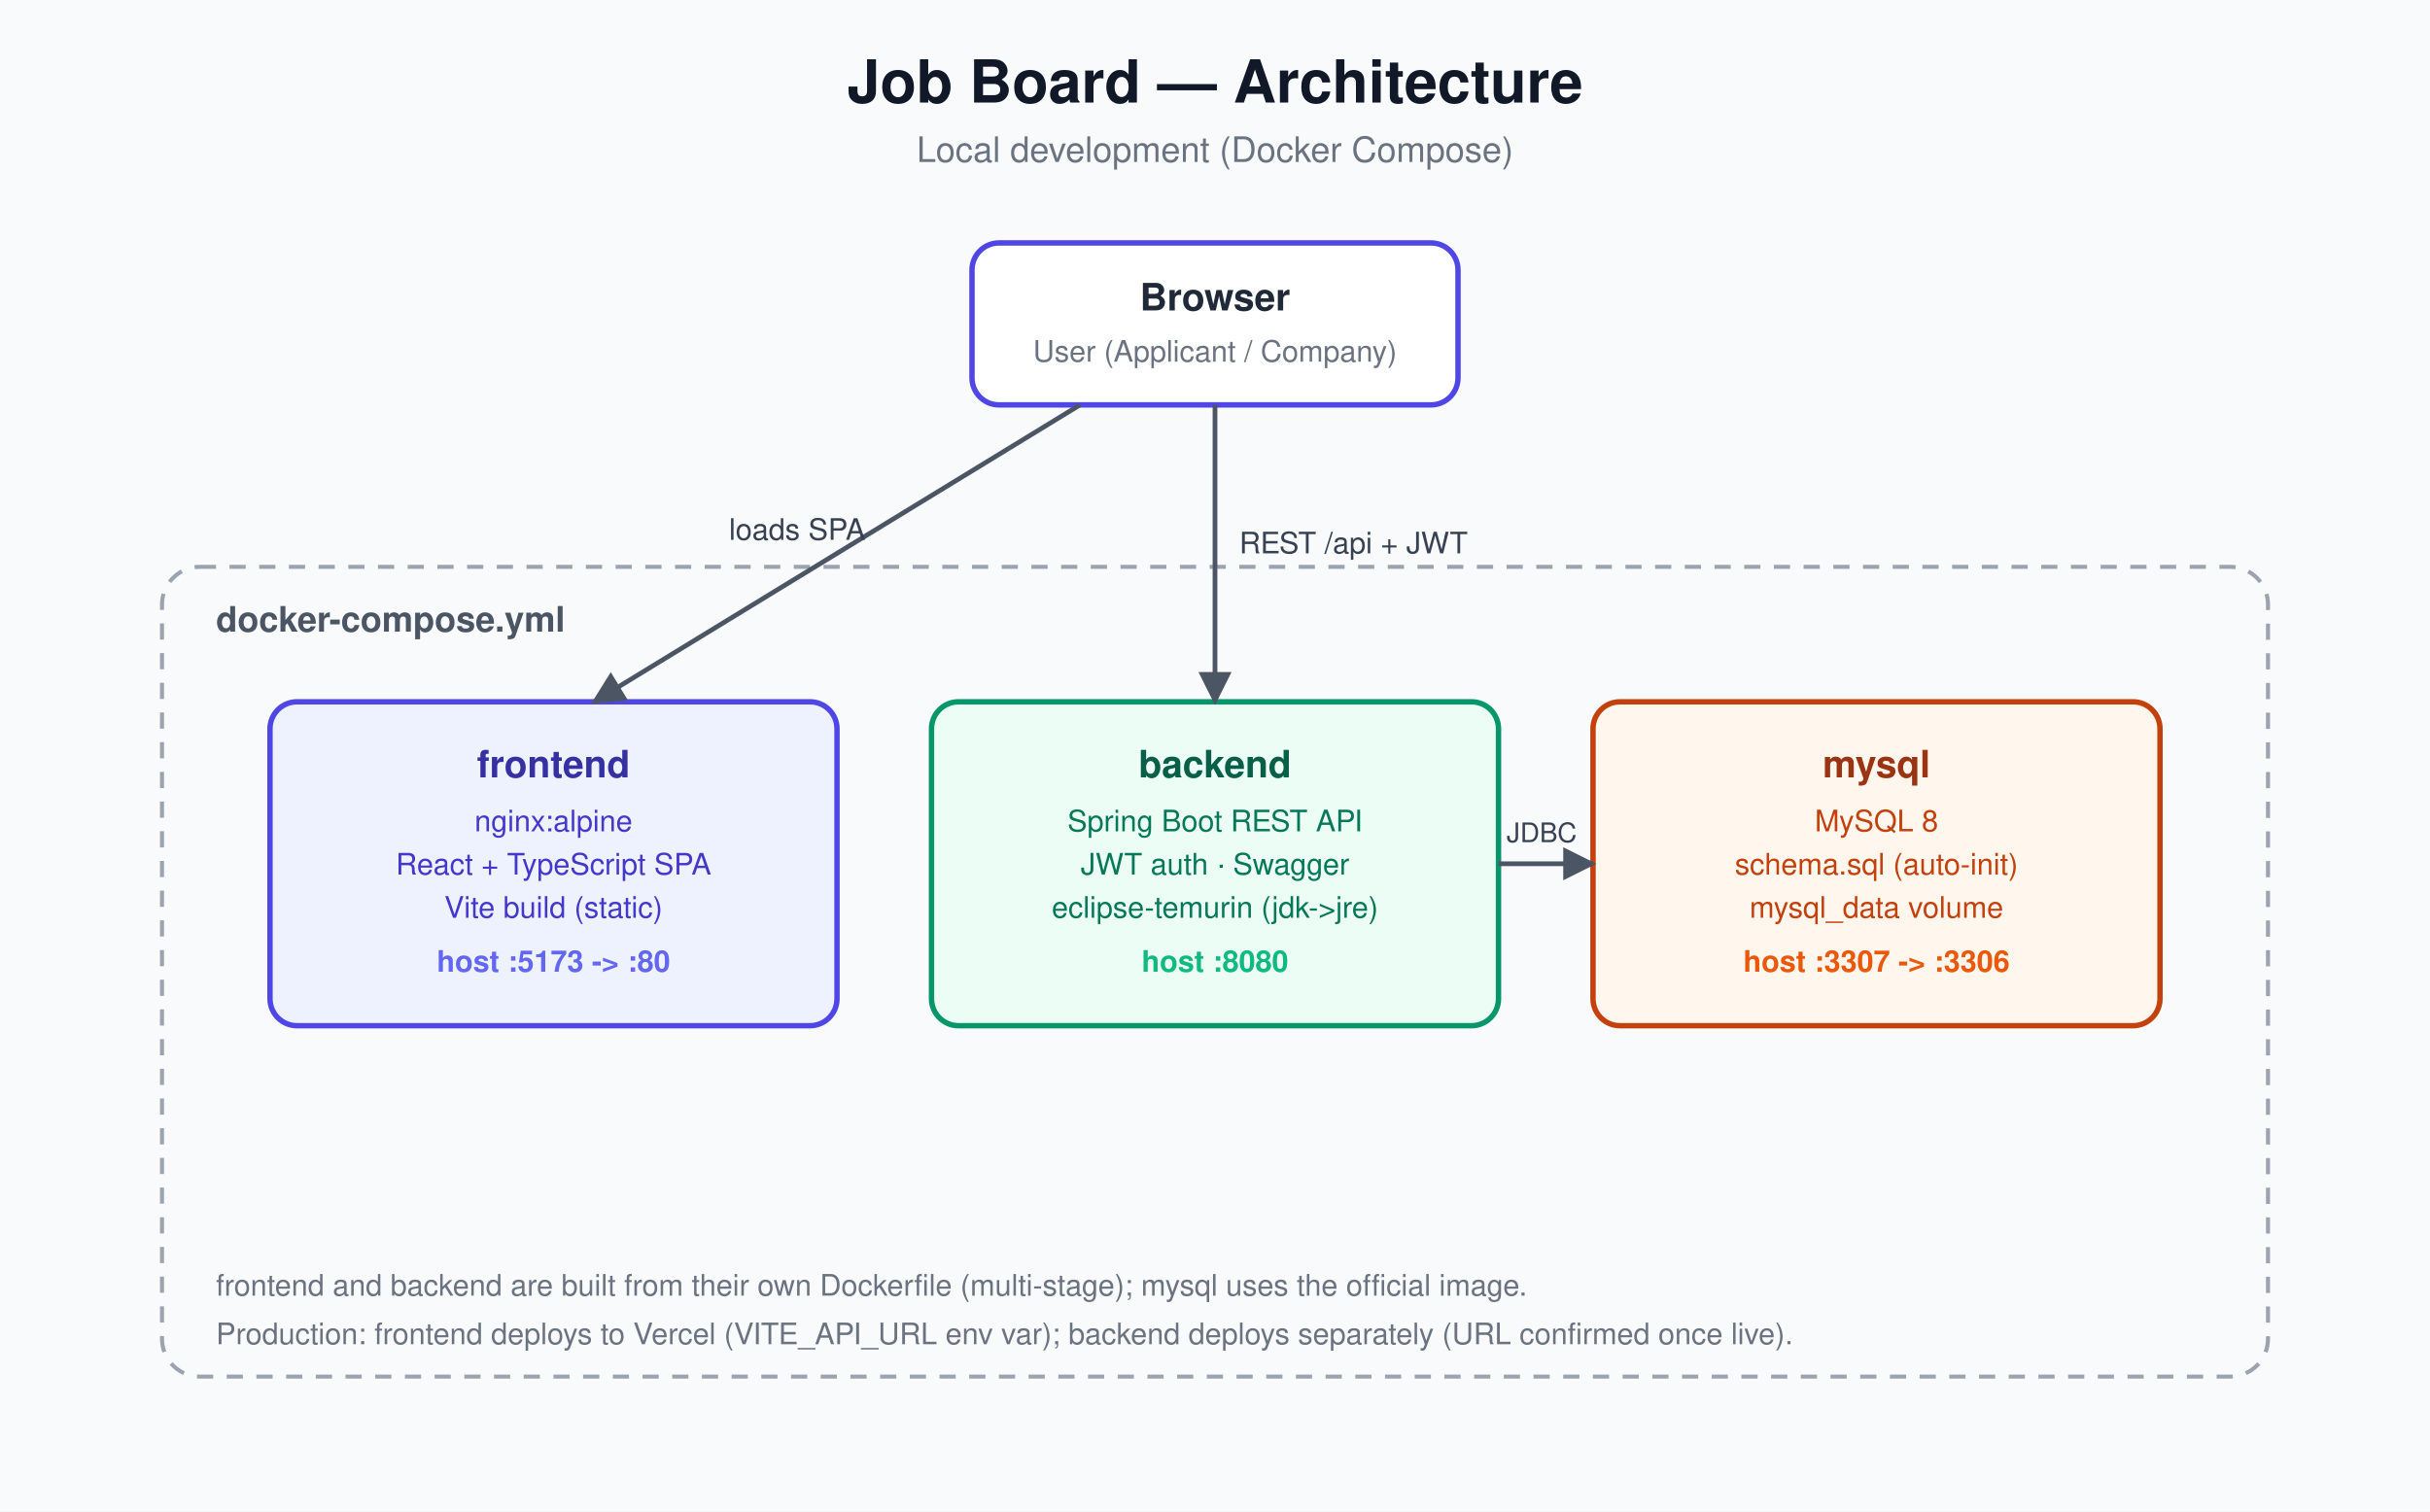
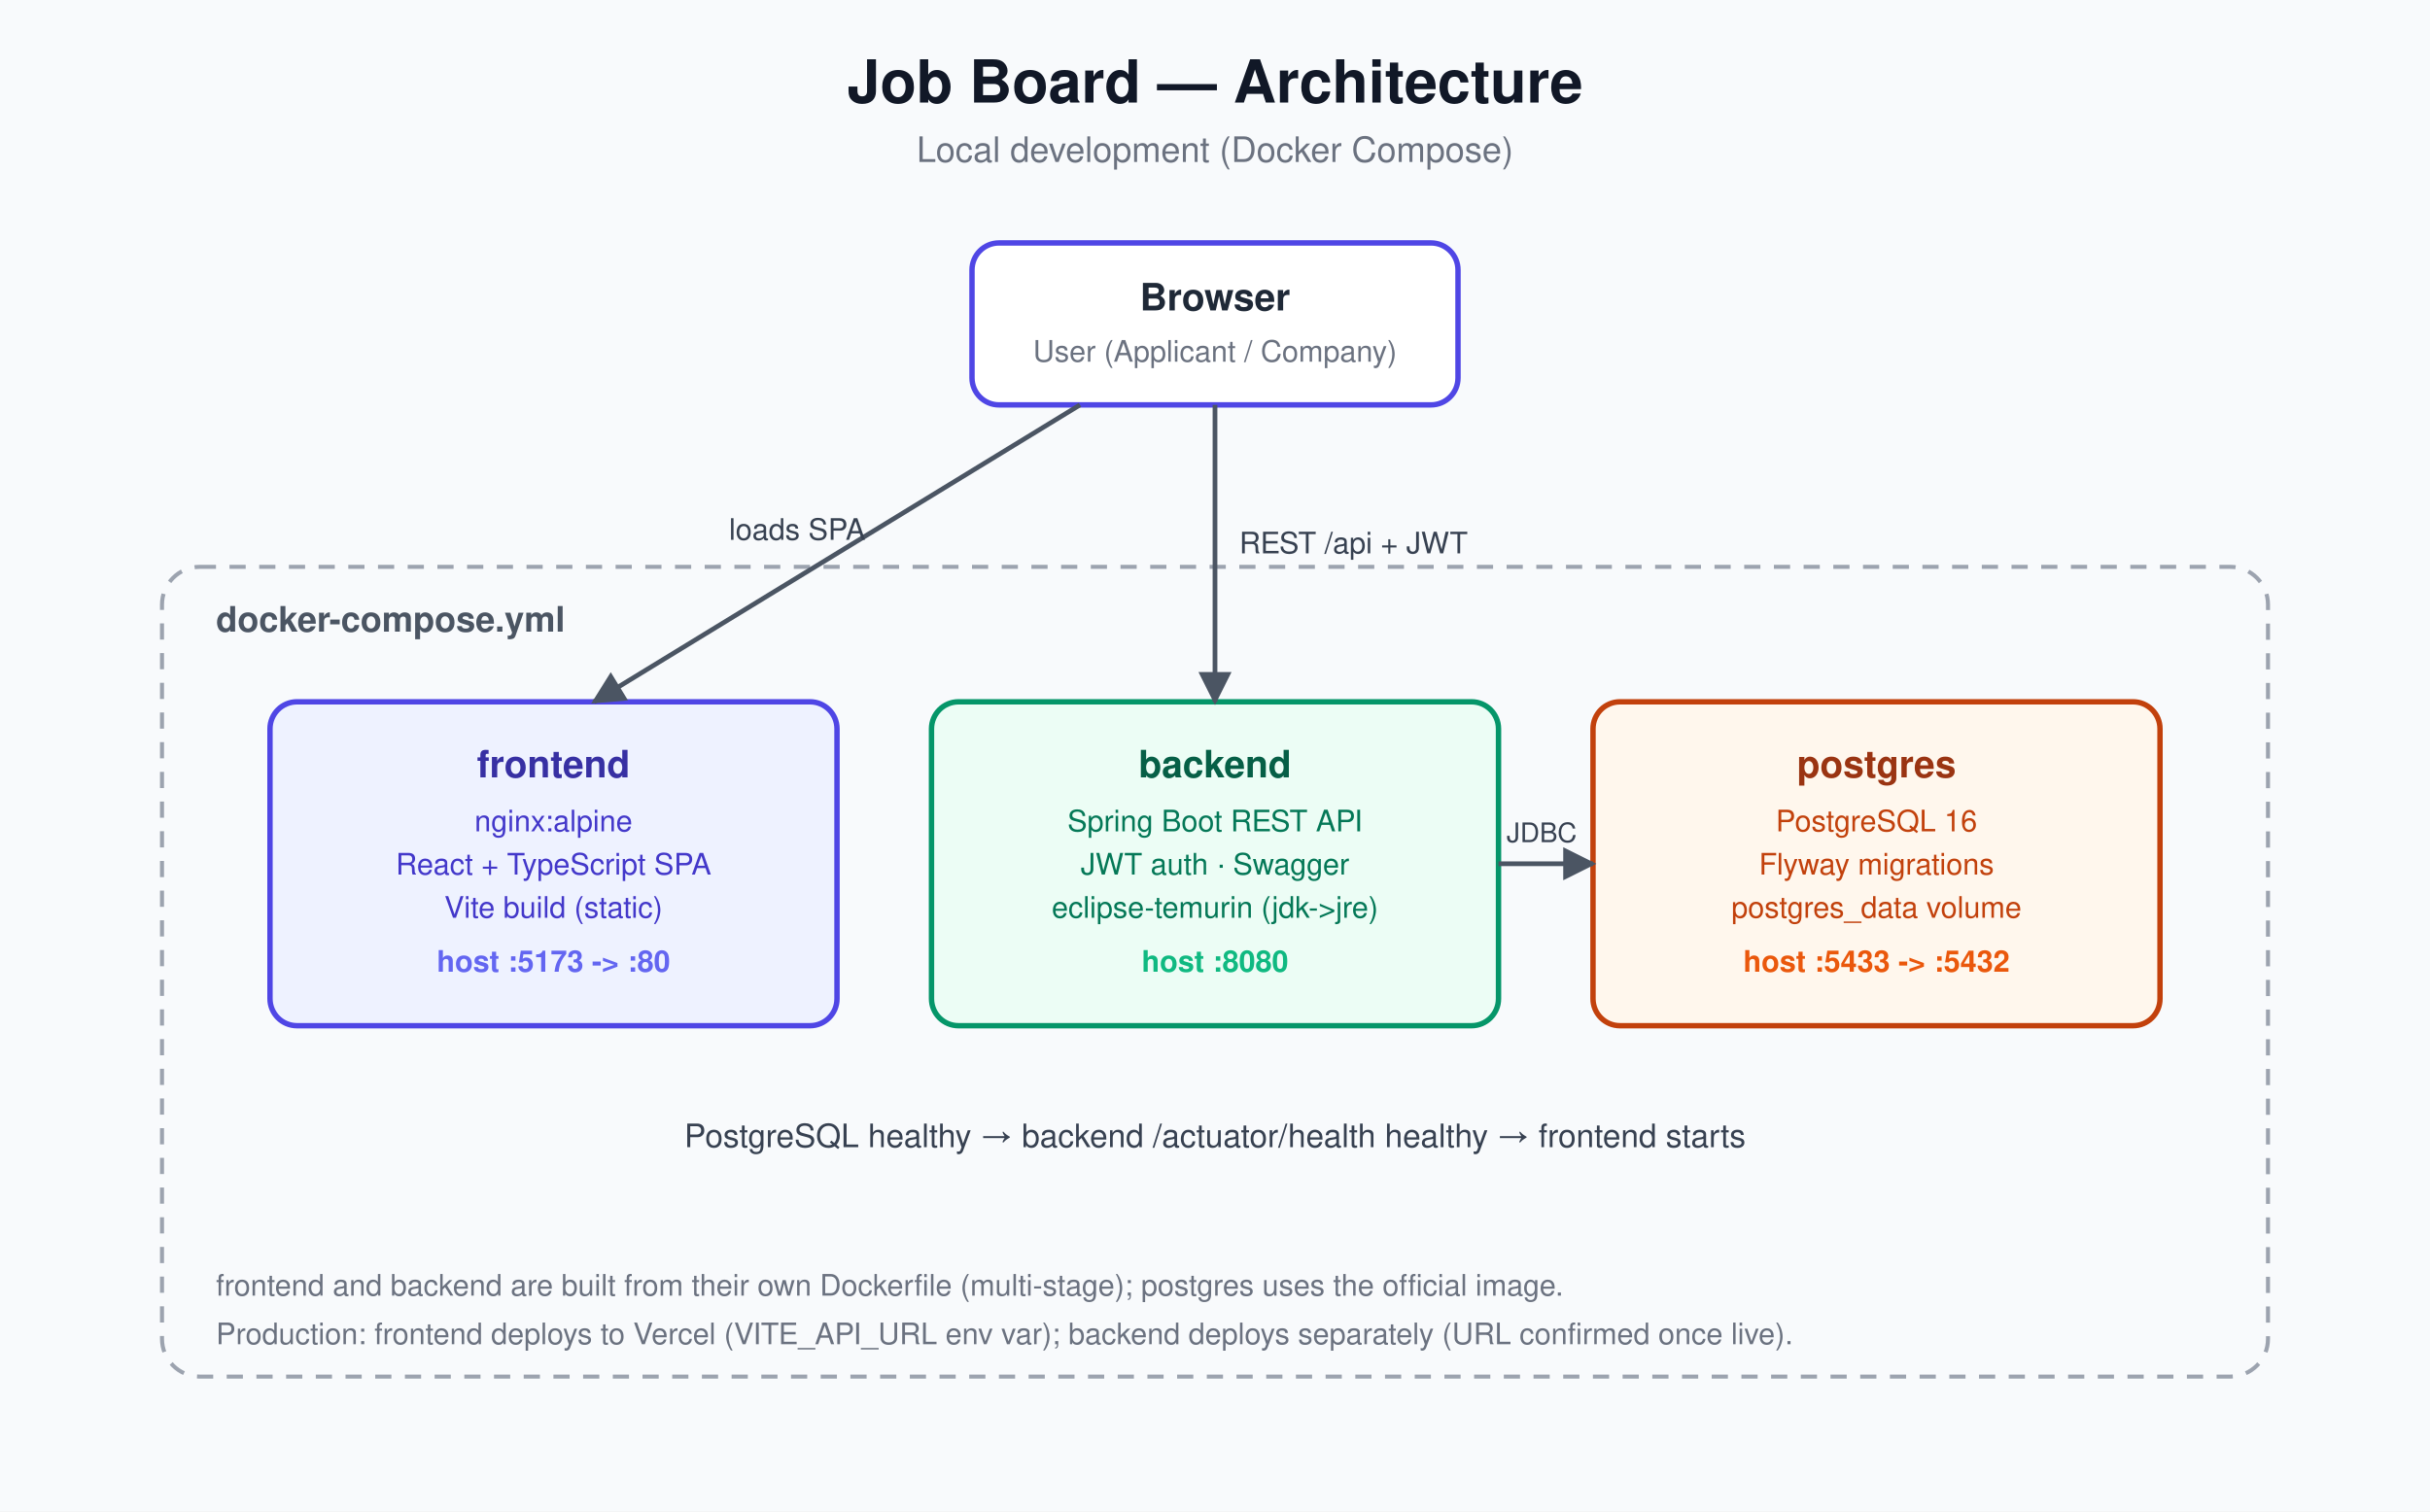
<svg xmlns="http://www.w3.org/2000/svg" viewBox="0 0 900 560" font-family="Helvetica, Arial, sans-serif">
  <defs>
    <marker id="arrow" viewBox="0 0 10 10" refX="9" refY="5" markerWidth="7" markerHeight="7" orient="auto-start-reverse">
      <path d="M0,0 L10,5 L0,10 z" fill="#4b5563" />
    </marker>
  </defs>
  <rect x="0" y="0" width="900" height="560" fill="#f8fafc" />
  <text x="450" y="38" text-anchor="middle" font-size="22" font-weight="700" fill="#111827">Job Board — Architecture</text>
  <text x="450" y="60" text-anchor="middle" font-size="13" fill="#6b7280">Local development (Docker Compose)</text>
  <rect x="360" y="90" width="180" height="60" rx="10" fill="#ffffff" stroke="#4f46e5" stroke-width="2" />
  <text x="450" y="115" text-anchor="middle" font-size="14" font-weight="700" fill="#1f2937">Browser</text>
  <text x="450" y="134" text-anchor="middle" font-size="11" fill="#6b7280">User (Applicant / Company)</text>
  <rect x="60" y="210" width="780" height="300" rx="14" fill="none" stroke="#9ca3af" stroke-width="1.5" stroke-dasharray="6,5" />
  <text x="80" y="234" font-size="13" font-weight="700" fill="#4b5563">docker-compose.yml</text>
  <rect x="100" y="260" width="210" height="120" rx="10" fill="#eef2ff" stroke="#4f46e5" stroke-width="2" />
  <text x="205" y="288" text-anchor="middle" font-size="14" font-weight="700" fill="#3730a3">frontend</text>
  <text x="205" y="308" text-anchor="middle" font-size="11" fill="#4338ca">nginx:alpine</text>
  <text x="205" y="324" text-anchor="middle" font-size="11" fill="#4338ca">React + TypeScript SPA</text>
  <text x="205" y="340" text-anchor="middle" font-size="11" fill="#4338ca">Vite build (static)</text>
  <text x="205" y="360" text-anchor="middle" font-size="11" font-weight="600" fill="#6366f1">host :5173 -&gt; :80</text>
  <rect x="345" y="260" width="210" height="120" rx="10" fill="#ecfdf5" stroke="#059669" stroke-width="2" />
  <text x="450" y="288" text-anchor="middle" font-size="14" font-weight="700" fill="#065f46">backend</text>
  <text x="450" y="308" text-anchor="middle" font-size="11" fill="#047857">Spring Boot REST API</text>
  <text x="450" y="324" text-anchor="middle" font-size="11" fill="#047857">JWT auth · Swagger</text>
  <text x="450" y="340" text-anchor="middle" font-size="11" fill="#047857">eclipse-temurin (jdk-&gt;jre)</text>
  <text x="450" y="360" text-anchor="middle" font-size="11" font-weight="600" fill="#10b981">host :8080</text>
  <rect x="590" y="260" width="210" height="120" rx="10" fill="#fff7ed" stroke="#c2410c" stroke-width="2" />
-   <text x="695" y="288" text-anchor="middle" font-size="14" font-weight="700" fill="#9a3412">mysql</text>
-   <text x="695" y="308" text-anchor="middle" font-size="11" fill="#c2410c">MySQL 8</text>
-   <text x="695" y="324" text-anchor="middle" font-size="11" fill="#c2410c">schema.sql (auto-init)</text>
-   <text x="695" y="340" text-anchor="middle" font-size="11" fill="#c2410c">mysql_data volume</text>
-   <text x="695" y="360" text-anchor="middle" font-size="11" font-weight="600" fill="#ea580c">host :3307 -&gt; :3306</text>
+   <text x="695" y="288" text-anchor="middle" font-size="14" font-weight="700" fill="#9a3412">postgres</text>
+   <text x="695" y="308" text-anchor="middle" font-size="11" fill="#c2410c">PostgreSQL 16</text>
+   <text x="695" y="324" text-anchor="middle" font-size="11" fill="#c2410c">Flyway migrations</text>
+   <text x="695" y="340" text-anchor="middle" font-size="11" fill="#c2410c">postgres_data volume</text>
+   <text x="695" y="360" text-anchor="middle" font-size="11" font-weight="600" fill="#ea580c">host :5433 -&gt; :5432</text>
  <path d="M 400 150 L 220 260" fill="none" stroke="#4b5563" stroke-width="1.75" marker-end="url(#arrow)" />
  <text x="270" y="200" font-size="11" fill="#374151">loads SPA</text>
  <path d="M 450 150 L 450 260" fill="none" stroke="#4b5563" stroke-width="1.75" marker-end="url(#arrow)" />
  <text x="459" y="205" font-size="11" fill="#374151">REST /api + JWT</text>
  <path d="M 555 320 L 590 320" fill="none" stroke="#4b5563" stroke-width="1.75" marker-end="url(#arrow)" />
  <text x="558" y="312" font-size="10" fill="#374151">JDBC</text>
-   <text x="80" y="480" font-size="11" fill="#6b7280">frontend and backend are built from their own Dockerfile (multi-stage); mysql uses the official image.</text>
+   <text x="450" y="425" text-anchor="middle" font-size="12" fill="#374151">PostgreSQL healthy → backend /actuator/health healthy → frontend starts</text>
+   <text x="80" y="480" font-size="11" fill="#6b7280">frontend and backend are built from their own Dockerfile (multi-stage); postgres uses the official image.</text>
  <text x="80" y="498" font-size="11" fill="#6b7280">Production: frontend deploys to Vercel (VITE_API_URL env var); backend deploys separately (URL confirmed once live).</text>
</svg>
